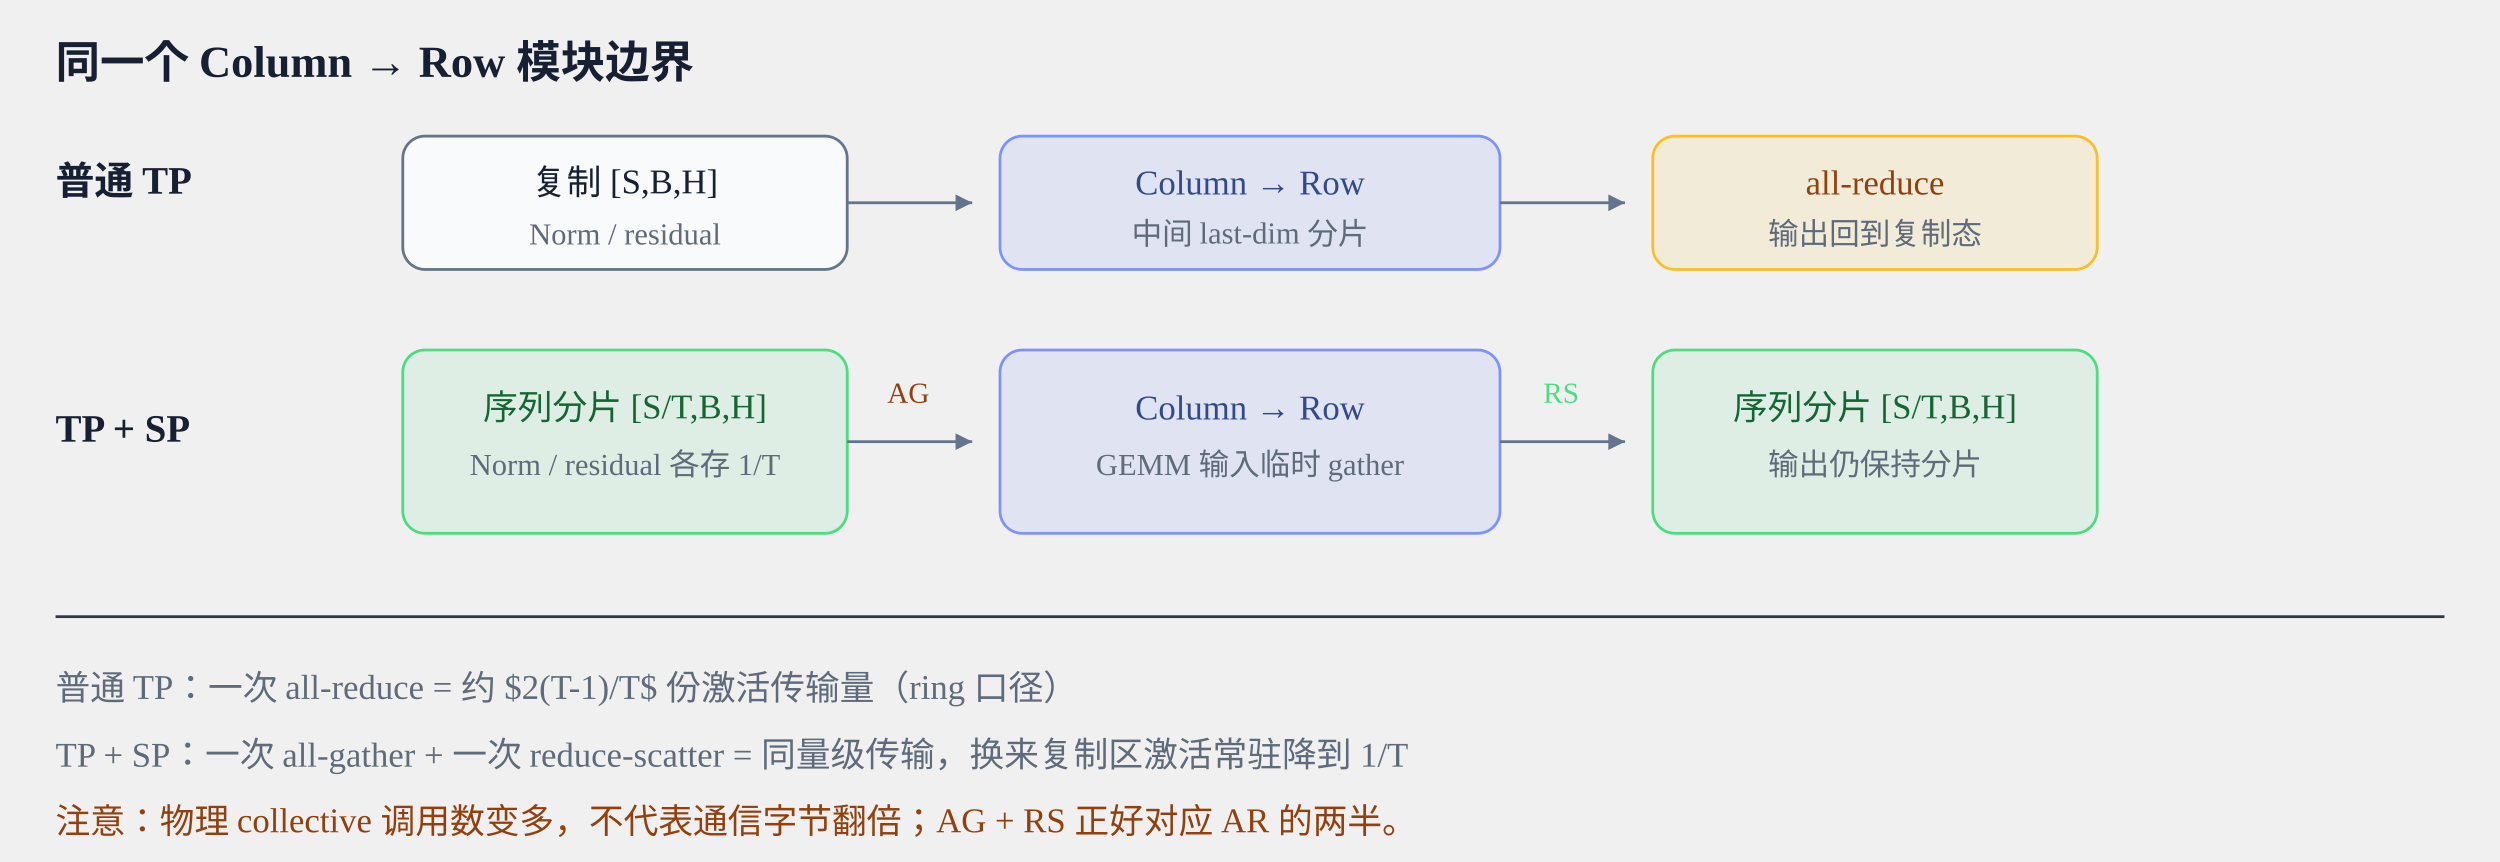
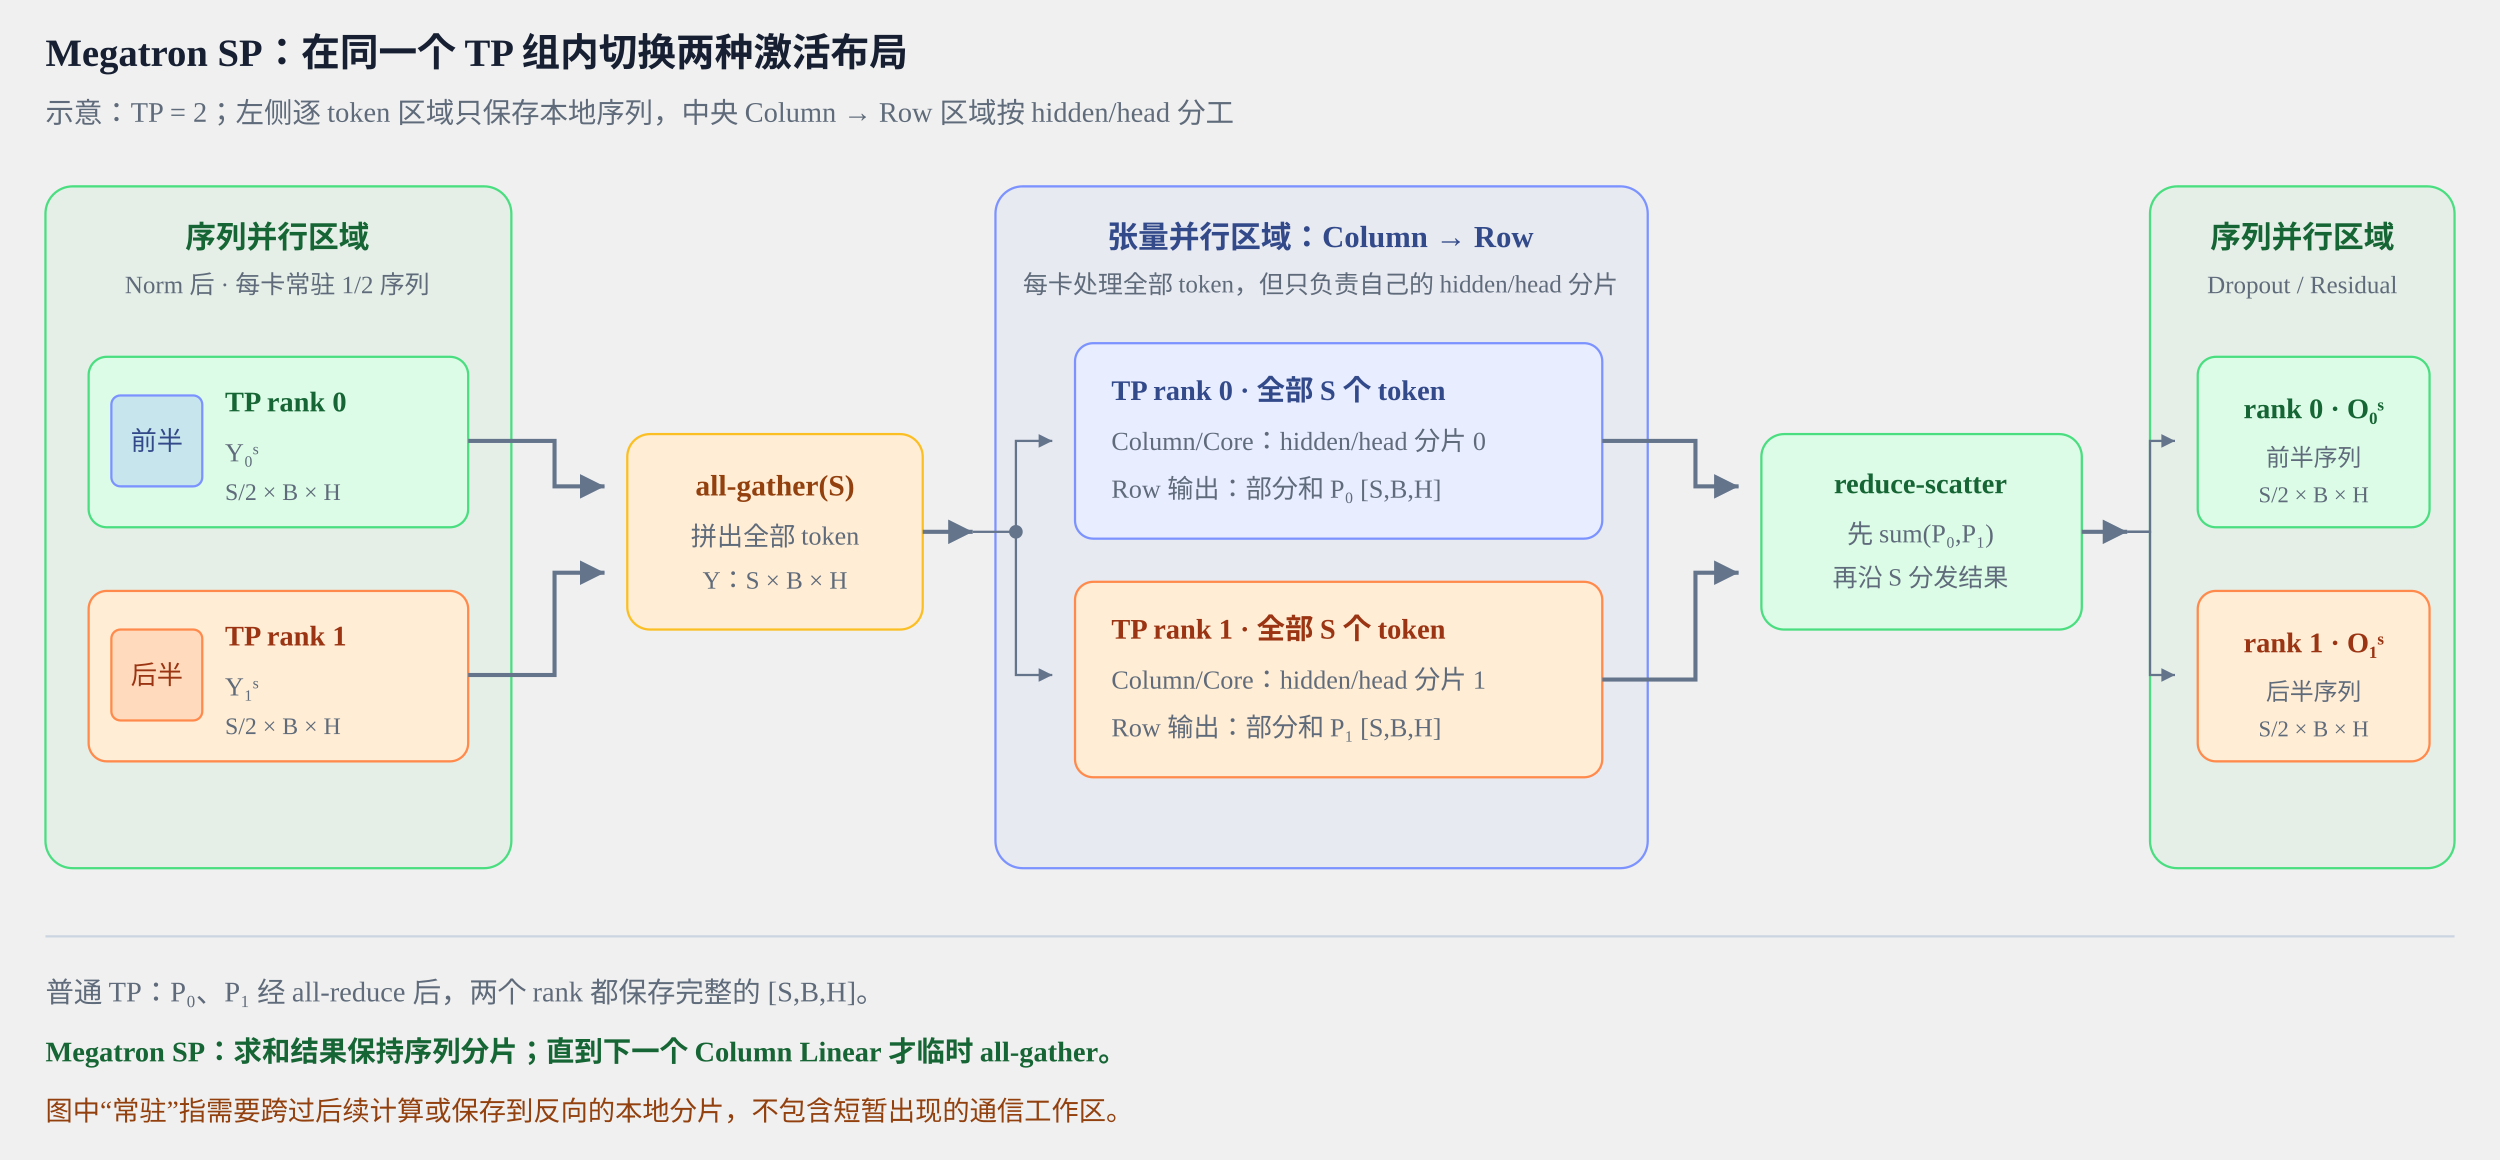
- <svg xmlns="http://www.w3.org/2000/svg" viewBox="0 0 900 310" role="img" aria-label="普通 TP 与 Sequence Parallel 的激活布局">
+ <svg xmlns="http://www.w3.org/2000/svg" viewBox="0 0 1100 510" role="img" aria-label="Megatron Sequence Parallel 在序列分片布局与张量并行布局之间转换">
  <style>
  /* The book treats diagrams as daylight-mode figures in every site theme. */
-   [fill="#fff"],[fill="#ffffff"],[fill="#eaeefb"],[fill="#d7dbe4"],[fill="#eaf0ff"],[fill="#e6ebff"]{fill:#172033}
+   [fill="#fff"],[fill="#ffffff"],[fill="#eaeefb"],[fill="#d7dbe4"]{fill:#172033}
  [fill="#9aa3b2"],[fill="#94a3b8"],[fill="#7c8499"]{fill:#5f6b7a}
-   [fill="#cdd5ff"],[fill="#aab6ff"],[fill="#c7cff5"],[fill="#dbe4ff"],[fill="#8b95c9"]{fill:#334a8a}
-   [fill="#bbf7d0"],[fill="#86efac"],[fill="#daffe9"],[fill="#eafff2"],[fill="#eafff2"],[fill="#d8ffe6"]{fill:#166534}
-   [fill="#fde68a"],[fill="#fbbf24"],[fill="#fcd34d"],[fill="#ffd9a8"],[fill="#ffcfaa"],[fill="#ffcf8a"]{fill:#92400e}
-   [fill="#fca5a5"],[fill="#ffb0b0"]{fill:#991b1b}
-   [fill="#c4b5fd"],[fill="#d8b4fe"]{fill:#6b21a8}
-   [fill="#ffb380"],[fill="#ffd0ad"],[fill="#ffddc2"],[fill="#ff9c63"]{fill:#9a3412}
-   rect[fill="#161922"],rect[fill="#1c2030"],rect[fill="#12151d"],rect[fill="#101320"],rect[fill="#141824"],rect[fill="#11151f"],rect[fill="#13161f"],rect[fill="#242938"],rect[fill="#20243a"],circle[fill="#161922"]{fill:#f8fafc}
-   rect[fill="#293b91"],rect[fill="#3a56d4"],rect[fill="#17213b"],rect[fill="#26336b"],rect[fill="#18203a"],rect[fill="#1b2246"],rect[fill="#202a4c"],rect[fill="#1a2340"],rect[fill="#24377e"],rect[fill="#1b3650"]{fill:#e8edff}
-   rect[fill="#12351f"],rect[fill="#1f7a4d"],rect[fill="#14251d"],rect[fill="#10251a"],rect[fill="#173d31"],rect[fill="#1e6443"],rect[fill="#20352f"]{fill:#dcfce7}
-   rect[fill="#b9703f"],rect[fill="#251e18"],rect[fill="#402d21"],rect[fill="#8a5a2e"]{fill:#ffedd5}
-   rect[fill="#6f57bd"],rect[fill="#211c28"],rect[fill="#2d2450"]{fill:#f3e8ff}
-   rect[fill="#4b5563"],rect[fill="#42595a"]{fill:#e2e8f0}
-   rect[fill="rgba(255,255,255,0.03)"],rect[fill="rgba(255,255,255,.025)"],rect[fill="rgba(255,255,255,0.02)"]{fill:rgba(15,23,42,.04)}
-   stop[stop-color="#293b91"]{stop-color:#e0e7ff}
-   stop[stop-color="#1f6f66"]{stop-color:#d1fae5}
-   [stroke="#2f3650"],[stroke="#2a2f3e"],[stroke="#333a52"]{stroke:#cbd5e1}
+   [fill="#cdd5ff"],[fill="#aab6ff"],[fill="#c7cff5"]{fill:#334a8a}
+   [fill="#bbf7d0"],[fill="#86efac"],[fill="#daffe9"]{fill:#166534}
+   [fill="#fde68a"],[fill="#fbbf24"],[fill="#fcd34d"]{fill:#92400e}
+   [fill="#ffd9a8"],[fill="#ffcfaa"],[fill="#ffcf8a"]{fill:#9a3412}
+   rect[fill="#161922"],rect[fill="#1c2030"],rect[fill="#12151d"]{fill:#f8fafc}
+   rect[fill="#17213b"],rect[fill="#26336b"]{fill:#e8edff}
+   rect[fill="#12351f"],rect[fill="#14251d"]{fill:#dcfce7}
+   rect[fill="#402d21"],rect[fill="#251e18"]{fill:#ffedd5}
+   rect[fill="rgba(255,255,255,.025)"],rect[fill="rgba(255,255,255,.03)"]{fill:rgba(15,23,42,.04)}
+   [stroke="#2f3650"],[stroke="#313747"],[stroke="#333a52"]{stroke:#cbd5e1}
</style>
  <defs>
-     <marker id="sarr" markerWidth="8" markerHeight="8" refX="6" refY="3" orient="auto">
+     <marker id="sparr" markerWidth="8" markerHeight="8" refX="6" refY="3" orient="auto">
      <path d="M0,0 L6,3 L0,6 Z" fill="#64748b" />
    </marker>
  </defs>
-   <text x="20" y="28" fill="#eaeefb" font-size="16" font-weight="700">同一个 Column → Row 模块边界</text>
-   <text x="20" y="70" fill="#fff" font-size="14" font-weight="700">普通 TP</text>
-   <rect x="145" y="49" width="160" height="48" rx="8" fill="#1c2030" stroke="#64748b" />
-   <text x="225" y="70" text-anchor="middle" fill="#d7dbe4" font-size="12.5">复制 [S,B,H]</text>
-   <text x="225" y="88" text-anchor="middle" fill="#9aa3b2" font-size="11">Norm / residual</text>
-   <line x1="305" y1="73" x2="350" y2="73" stroke="#64748b" marker-end="url(#sarr)" />
-   <rect x="360" y="49" width="180" height="48" rx="8" fill="rgba(124,147,255,.14)" stroke="#7c93ff" />
-   <text x="450" y="70" text-anchor="middle" fill="#cdd5ff" font-size="12.5">Column → Row</text>
-   <text x="450" y="88" text-anchor="middle" fill="#9aa3b2" font-size="11">中间 last-dim 分片</text>
-   <line x1="540" y1="73" x2="585" y2="73" stroke="#64748b" marker-end="url(#sarr)" />
-   <rect x="595" y="49" width="160" height="48" rx="8" fill="rgba(251,191,36,.12)" stroke="#fbbf24" />
-   <text x="675" y="70" text-anchor="middle" fill="#fde68a" font-size="12.5">all-reduce</text>
-   <text x="675" y="88" text-anchor="middle" fill="#9aa3b2" font-size="11">输出回到复制态</text>
-   <text x="20" y="159" fill="#fff" font-size="14" font-weight="700">TP + SP</text>
-   <rect x="145" y="126" width="160" height="66" rx="8" fill="rgba(74,222,128,.10)" stroke="#4ade80" />
-   <text x="225" y="151" text-anchor="middle" fill="#bbf7d0" font-size="12.5">序列分片 [S/T,B,H]</text>
-   <text x="225" y="171" text-anchor="middle" fill="#9aa3b2" font-size="11">Norm / residual 各存 1/T</text>
-   <line x1="305" y1="159" x2="350" y2="159" stroke="#64748b" marker-end="url(#sarr)" />
-   <text x="327" y="145" text-anchor="middle" fill="#fbbf24" font-size="10.5">AG</text>
-   <rect x="360" y="126" width="180" height="66" rx="8" fill="rgba(124,147,255,.14)" stroke="#7c93ff" />
-   <text x="450" y="151" text-anchor="middle" fill="#cdd5ff" font-size="12.5">Column → Row</text>
-   <text x="450" y="171" text-anchor="middle" fill="#9aa3b2" font-size="11">GEMM 输入临时 gather</text>
-   <line x1="540" y1="159" x2="585" y2="159" stroke="#64748b" marker-end="url(#sarr)" />
-   <text x="562" y="145" text-anchor="middle" fill="#4ade80" font-size="10.5">RS</text>
-   <rect x="595" y="126" width="160" height="66" rx="8" fill="rgba(74,222,128,.10)" stroke="#4ade80" />
-   <text x="675" y="151" text-anchor="middle" fill="#bbf7d0" font-size="12.5">序列分片 [S/T,B,H]</text>
-   <text x="675" y="171" text-anchor="middle" fill="#9aa3b2" font-size="11">输出仍保持分片</text>
-   <line x1="20" y1="222" x2="880" y2="222" stroke="#313747" />
-   <text x="20" y="252" fill="#9aa3b2" font-size="12.5">普通 TP：一次 all-reduce = 约 $2(T-1)/T$ 份激活传输量（ring 口径）</text>
-   <text x="20" y="276" fill="#9aa3b2" font-size="12.5">TP + SP：一次 all-gather + 一次 reduce-scatter = 同量级传输，换来复制区激活常驻降到 1/T</text>
-   <text x="20" y="300" fill="#fbbf24" font-size="12.5">注意：物理 collective 调用数变多，不代表通信字节翻倍；AG + RS 正好对应 AR 的两半。</text>
+   <text x="20" y="29" fill="#eaeefb" font-size="17" font-weight="700">Megatron SP：在同一个 TP 组内切换两种激活布局</text>
+   <text x="20" y="54" fill="#9aa3b2" font-size="12.5">示意：TP = 2；左侧逐 token 区域只保存本地序列，中央 Column → Row 区域按 hidden/head 分工</text>
+   <rect x="20" y="82" width="205" height="300" rx="12" fill="rgba(74,222,128,.07)" stroke="#4ade80" />
+   <text x="122" y="109" text-anchor="middle" fill="#bbf7d0" font-size="13.5" font-weight="700">序列并行区域</text>
+   <text x="122" y="129" text-anchor="middle" fill="#9aa3b2" font-size="11">Norm 后 · 每卡常驻 1/2 序列</text>
+   <rect x="39" y="157" width="167" height="75" rx="8" fill="#12351f" stroke="#4ade80" />
+   <rect x="49" y="174" width="40" height="40" rx="4" fill="rgba(124,147,255,.22)" stroke="#7c93ff" />
+   <text x="69" y="198" text-anchor="middle" fill="#cdd5ff" font-size="11.5">前半</text>
+   <text x="99" y="181" fill="#bbf7d0" font-size="12.5" font-weight="700">TP rank 0</text>
+   <text x="99" y="203" fill="#9aa3b2" font-size="11.5">Y₀ˢ</text>
+   <text x="99" y="220" fill="#9aa3b2" font-size="10.5">S/2 × B × H</text>
+   <rect x="39" y="260" width="167" height="75" rx="8" fill="#402d21" stroke="#ff8a4c" />
+   <rect x="49" y="277" width="40" height="40" rx="4" fill="rgba(255,138,76,.18)" stroke="#ff8a4c" />
+   <text x="69" y="301" text-anchor="middle" fill="#ffd9a8" font-size="11.5">后半</text>
+   <text x="99" y="284" fill="#ffd9a8" font-size="12.5" font-weight="700">TP rank 1</text>
+   <text x="99" y="306" fill="#9aa3b2" font-size="11.5">Y₁ˢ</text>
+   <text x="99" y="323" fill="#9aa3b2" font-size="10.5">S/2 × B × H</text>
+   <path d="M206 194H244V214H266" fill="none" stroke="#64748b" stroke-width="1.8" marker-end="url(#sparr)" />
+   <path d="M206 297H244V252H266" fill="none" stroke="#64748b" stroke-width="1.8" marker-end="url(#sparr)" />
+   <rect x="276" y="191" width="130" height="86" rx="10" fill="#251e18" stroke="#fbbf24" />
+   <text x="341" y="218" text-anchor="middle" fill="#fde68a" font-size="13" font-weight="700">all-gather(S)</text>
+   <text x="341" y="240" text-anchor="middle" fill="#9aa3b2" font-size="11.5">拼出全部 token</text>
+   <text x="341" y="259" text-anchor="middle" fill="#9aa3b2" font-size="11">Y：S × B × H</text>
+   <path d="M406 234H428" fill="none" stroke="#64748b" stroke-width="1.8" marker-end="url(#sparr)" />
+   <rect x="438" y="82" width="287" height="300" rx="12" fill="rgba(124,147,255,.07)" stroke="#7c93ff" />
+   <text x="581" y="109" text-anchor="middle" fill="#cdd5ff" font-size="13.5" font-weight="700">张量并行区域：Column → Row</text>
+   <text x="581" y="129" text-anchor="middle" fill="#9aa3b2" font-size="11">每卡处理全部 token，但只负责自己的 hidden/head 分片</text>
+   <path d="M428 234H447V194H463" fill="none" stroke="#64748b" marker-end="url(#sparr)" />
+   <path d="M447 234V297H463" fill="none" stroke="#64748b" marker-end="url(#sparr)" />
+   <circle cx="447" cy="234" r="3" fill="#64748b" />
+   <rect x="473" y="151" width="232" height="86" rx="8" fill="#17213b" stroke="#7c93ff" />
+   <text x="489" y="176" fill="#cdd5ff" font-size="12.5" font-weight="700">TP rank 0 · 全部 S 个 token</text>
+   <text x="489" y="198" fill="#9aa3b2" font-size="11.5">Column/Core：hidden/head 分片 0</text>
+   <text x="489" y="219" fill="#9aa3b2" font-size="11.5">Row 输出：部分和 P₀ [S,B,H]</text>
+   <rect x="473" y="256" width="232" height="86" rx="8" fill="#402d21" stroke="#ff8a4c" />
+   <text x="489" y="281" fill="#ffd9a8" font-size="12.5" font-weight="700">TP rank 1 · 全部 S 个 token</text>
+   <text x="489" y="303" fill="#9aa3b2" font-size="11.5">Column/Core：hidden/head 分片 1</text>
+   <text x="489" y="324" fill="#9aa3b2" font-size="11.5">Row 输出：部分和 P₁ [S,B,H]</text>
+   <path d="M705 194H746V214H765" fill="none" stroke="#64748b" stroke-width="1.8" marker-end="url(#sparr)" />
+   <path d="M705 299H746V252H765" fill="none" stroke="#64748b" stroke-width="1.8" marker-end="url(#sparr)" />
+   <rect x="775" y="191" width="141" height="86" rx="10" fill="#12351f" stroke="#4ade80" />
+   <text x="845" y="217" text-anchor="middle" fill="#bbf7d0" font-size="12.5" font-weight="700">reduce-scatter</text>
+   <text x="845" y="239" text-anchor="middle" fill="#9aa3b2" font-size="11.5">先 sum(P₀,P₁)</text>
+   <text x="845" y="258" text-anchor="middle" fill="#9aa3b2" font-size="11">再沿 S 分发结果</text>
+   <path d="M916 234H936" fill="none" stroke="#64748b" stroke-width="1.8" marker-end="url(#sparr)" />
+   <rect x="946" y="82" width="134" height="300" rx="12" fill="rgba(74,222,128,.07)" stroke="#4ade80" />
+   <text x="1013" y="109" text-anchor="middle" fill="#bbf7d0" font-size="13.5" font-weight="700">序列并行区域</text>
+   <text x="1013" y="129" text-anchor="middle" fill="#9aa3b2" font-size="11">Dropout / Residual</text>
+   <path d="M936 234H946V194H957" fill="none" stroke="#64748b" marker-end="url(#sparr)" />
+   <path d="M936 234H946V297H957" fill="none" stroke="#64748b" marker-end="url(#sparr)" />
+   <rect x="967" y="157" width="102" height="75" rx="8" fill="#12351f" stroke="#4ade80" />
+   <text x="1018" y="184" text-anchor="middle" fill="#bbf7d0" font-size="12.5" font-weight="700">rank 0 · O₀ˢ</text>
+   <text x="1018" y="205" text-anchor="middle" fill="#9aa3b2" font-size="10.5">前半序列</text>
+   <text x="1018" y="221" text-anchor="middle" fill="#9aa3b2" font-size="10">S/2 × B × H</text>
+   <rect x="967" y="260" width="102" height="75" rx="8" fill="#402d21" stroke="#ff8a4c" />
+   <text x="1018" y="287" text-anchor="middle" fill="#ffd9a8" font-size="12.5" font-weight="700">rank 1 · O₁ˢ</text>
+   <text x="1018" y="308" text-anchor="middle" fill="#9aa3b2" font-size="10.5">后半序列</text>
+   <text x="1018" y="324" text-anchor="middle" fill="#9aa3b2" font-size="10">S/2 × B × H</text>
+   <line x1="20" y1="412" x2="1080" y2="412" stroke="#313747" />
+   <text x="20" y="441" fill="#5f6b7a" font-size="12.5">普通 TP：P₀、P₁ 经 all-reduce 后，两个 rank 都保存完整的 [S,B,H]。</text>
+   <text x="20" y="467" fill="#166534" font-size="12.5" font-weight="700">Megatron SP：求和结果保持序列分片；直到下一个 Column Linear 才临时 all-gather。</text>
+   <text x="20" y="493" fill="#92400e" font-size="12">图中“常驻”指需要跨过后续计算或保存到反向的本地分片，不包含短暂出现的通信工作区。</text>
</svg>
